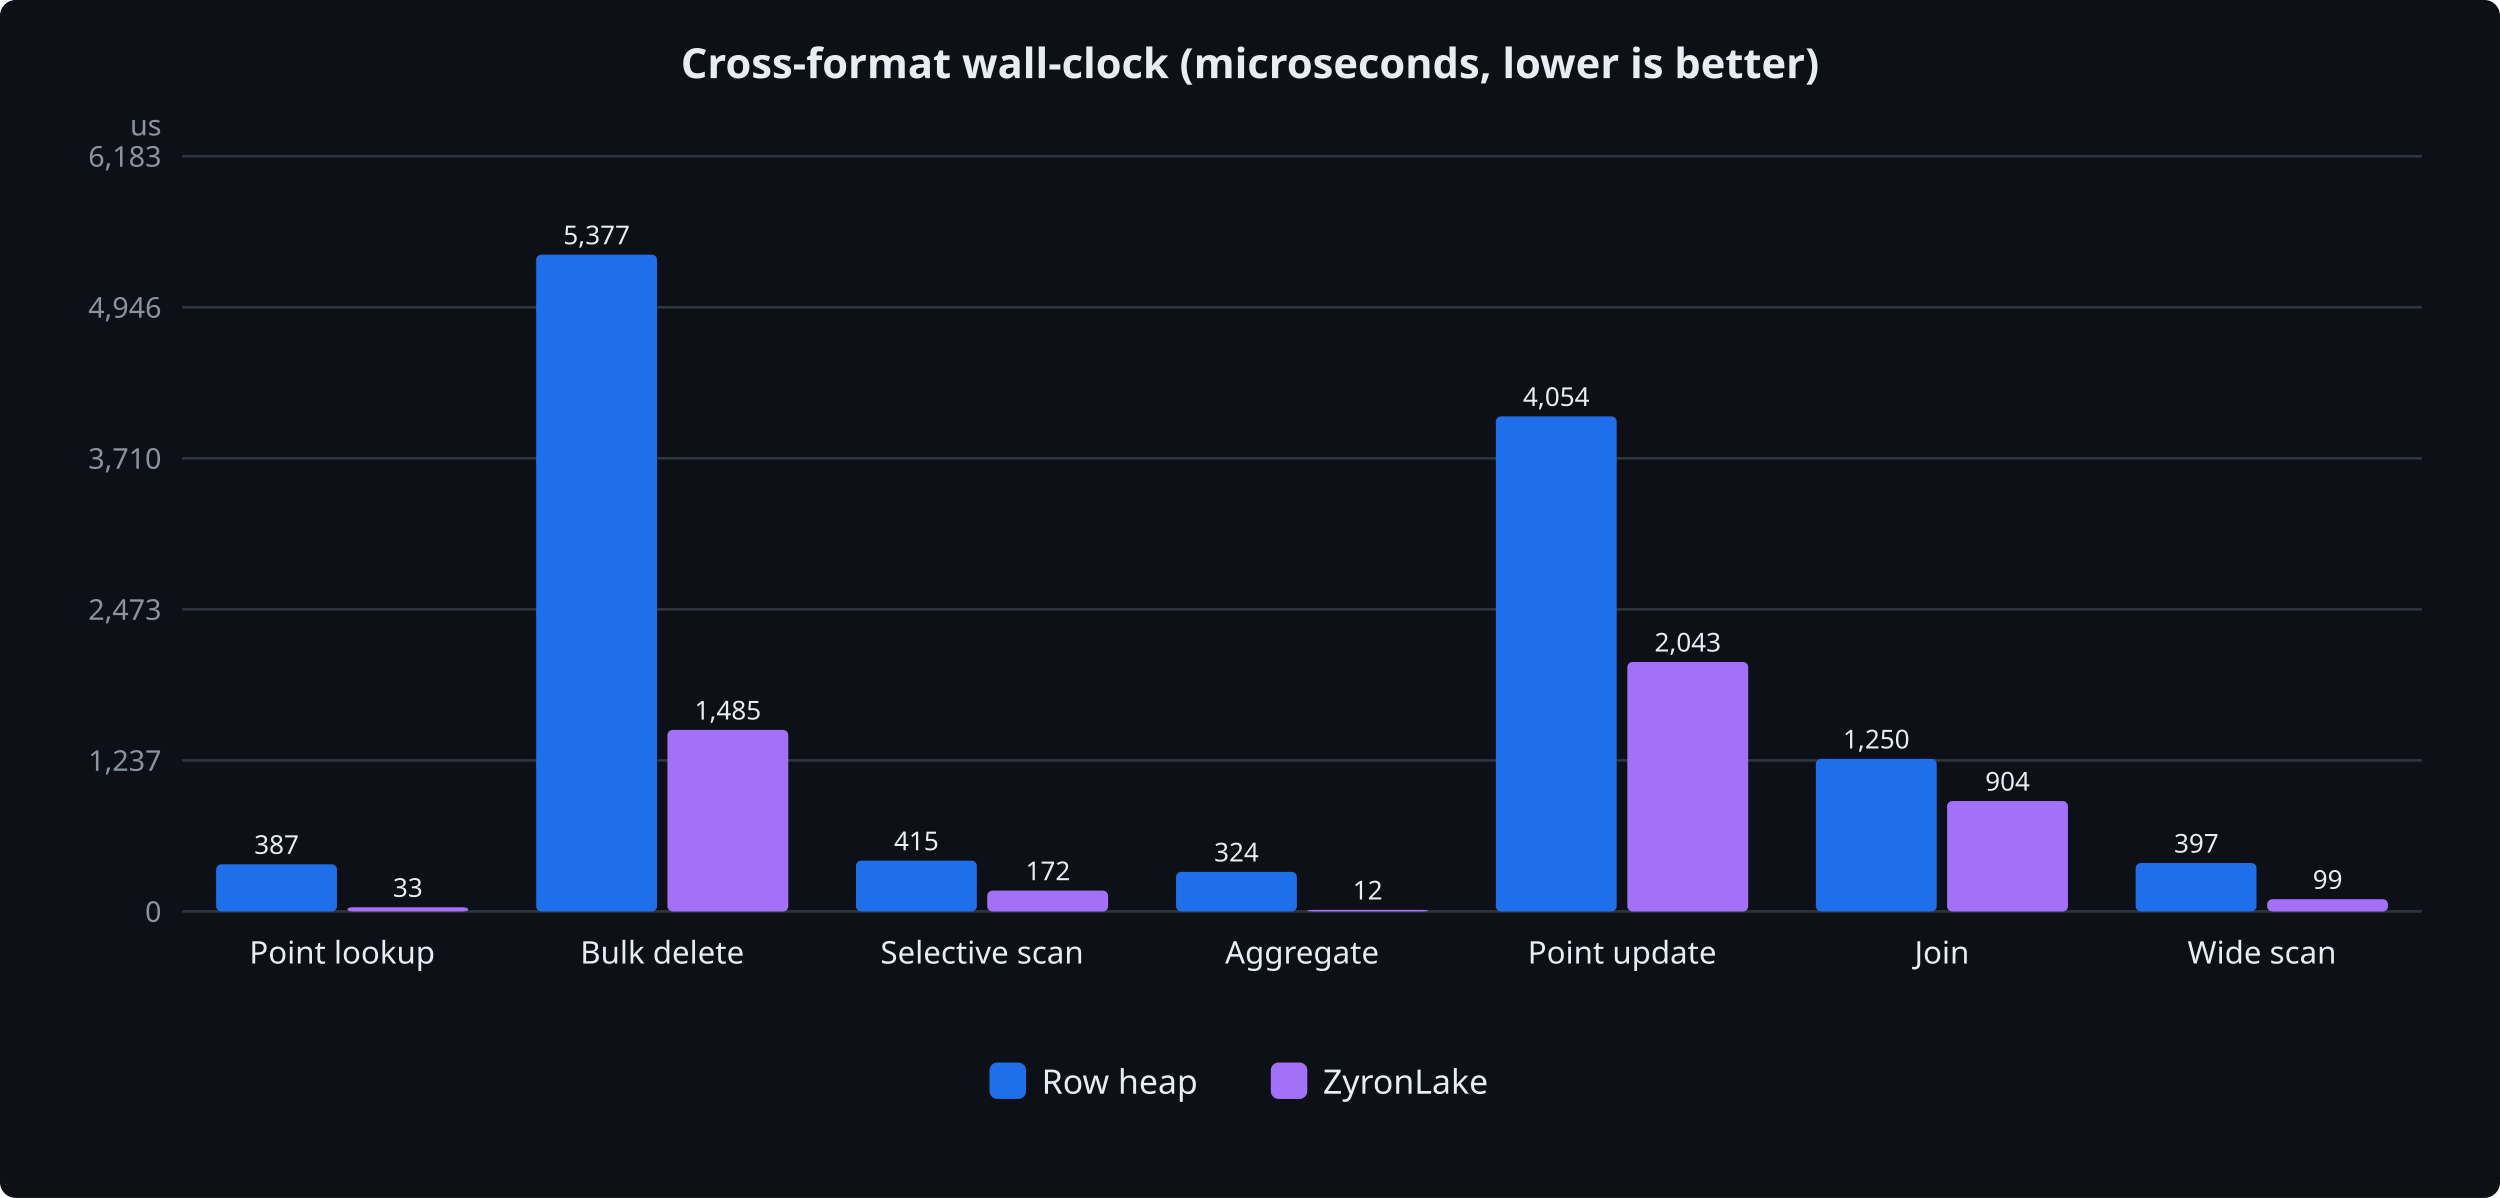
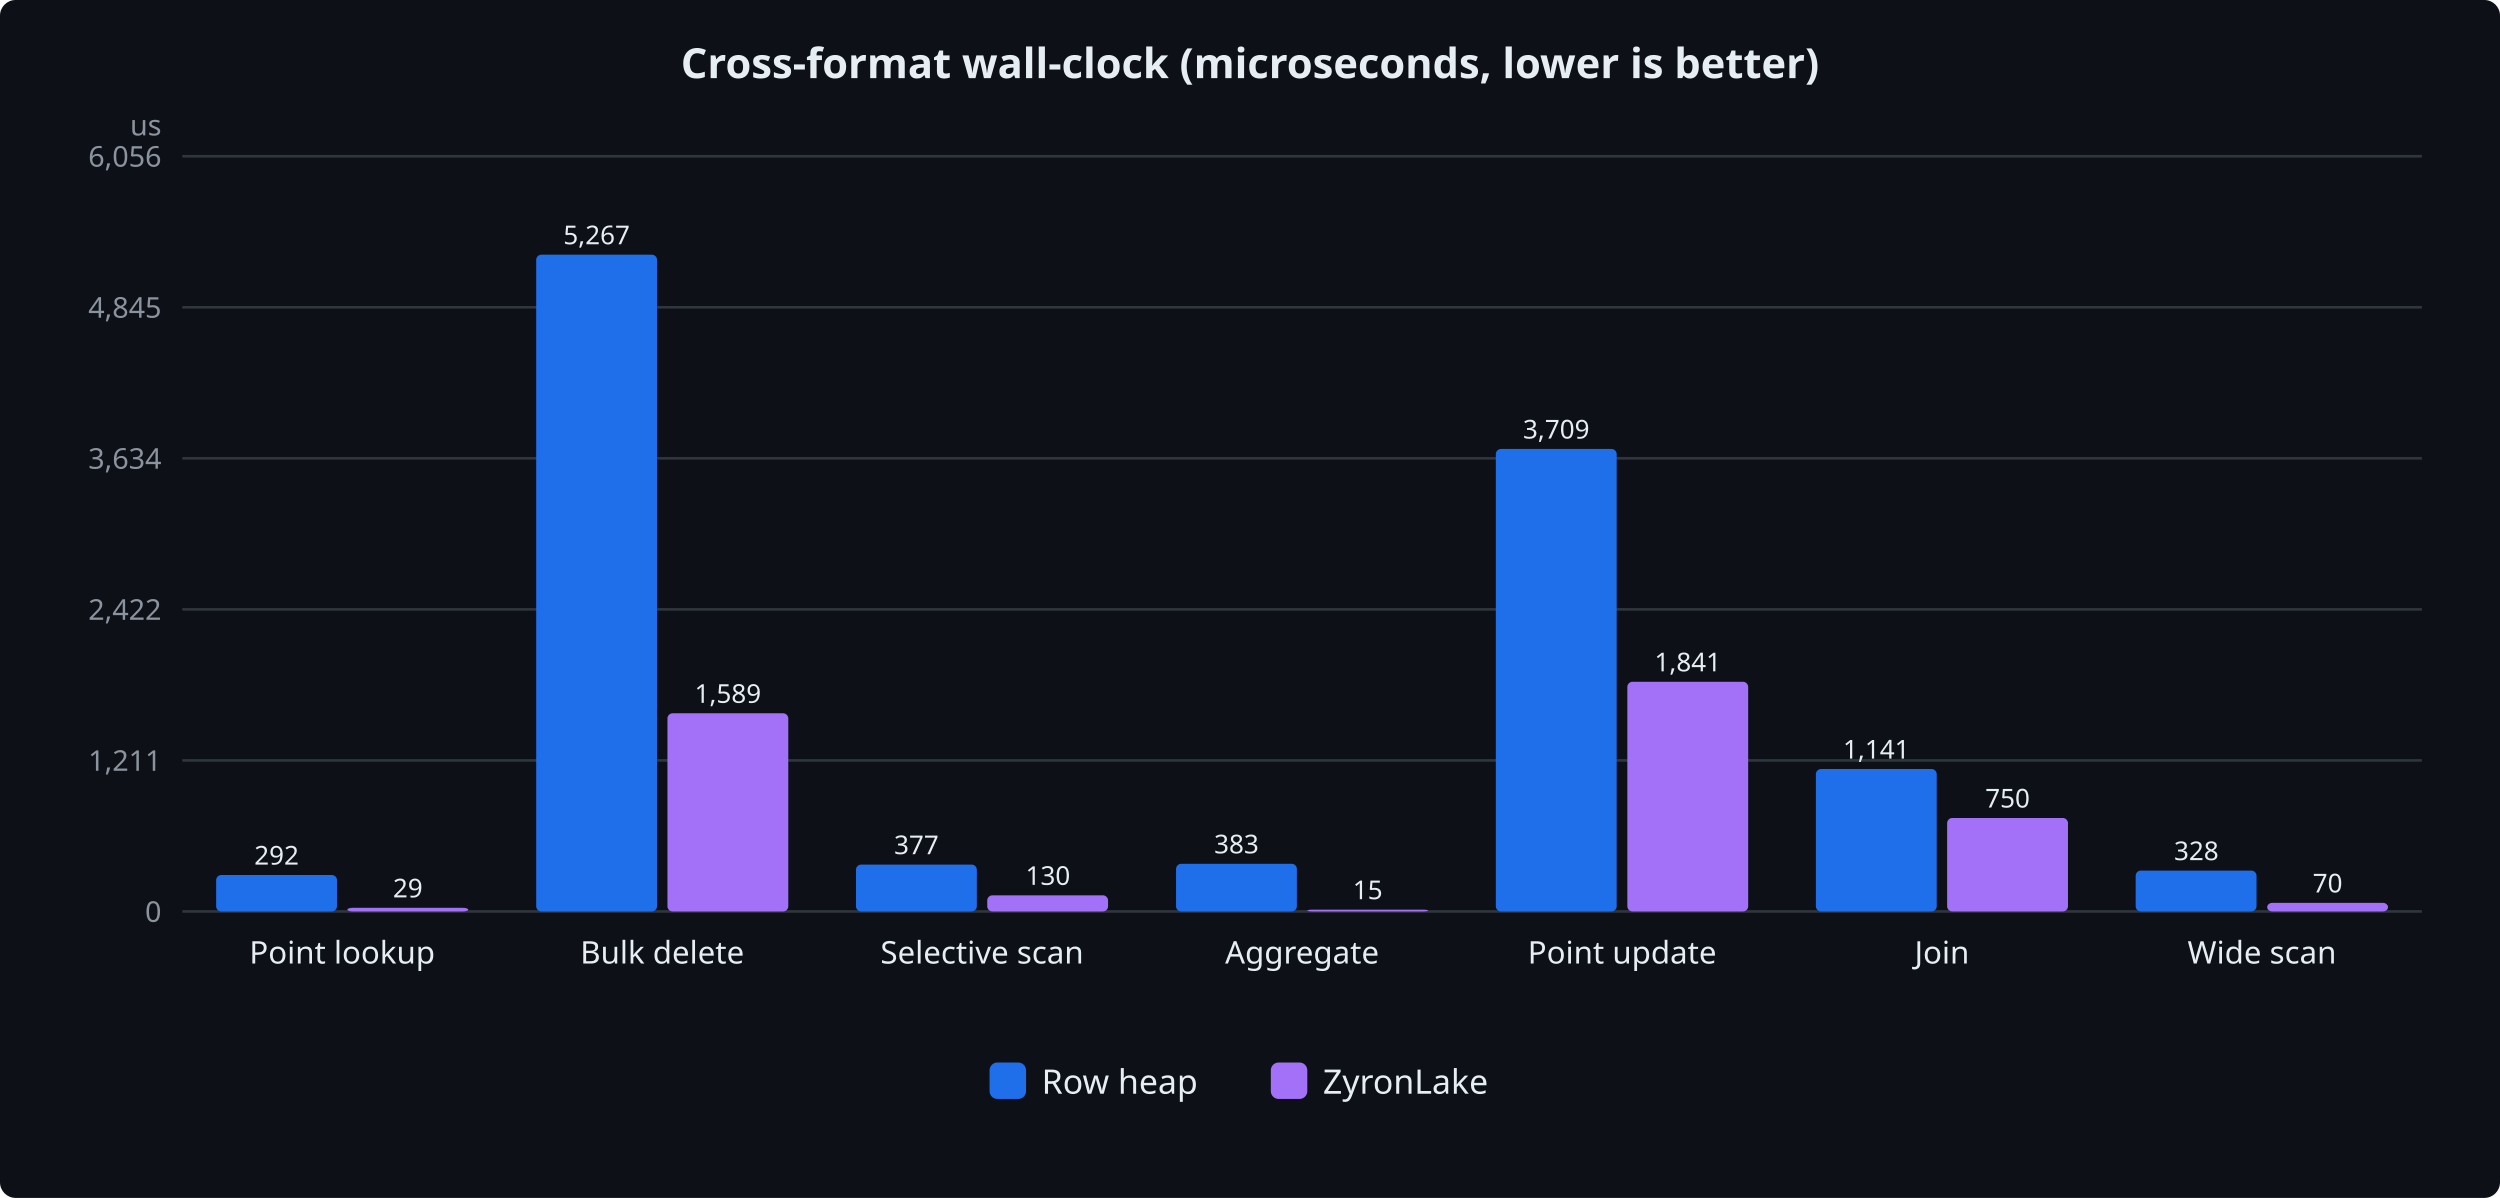
<svg xmlns="http://www.w3.org/2000/svg" viewBox="0 0 960 460" width="100%" font-family="ui-sans-serif, system-ui, sans-serif">
  <rect width="960" height="460" fill="#0d1117" rx="6" />
  <text x="480.0" y="30" text-anchor="middle" fill="#e6edf3" font-size="16" font-weight="600">Cross-format wall-clock (microseconds, lower is better)</text>
  <line x1="70" y1="350.0" x2="930" y2="350.0" stroke="#30363d" stroke-width="1" />
  <text x="62" y="354.0" text-anchor="end" fill="#8b949e" font-size="11">0</text>
  <line x1="70" y1="292.0" x2="930" y2="292.0" stroke="#30363d" stroke-width="1" />
-   <text x="62" y="296.0" text-anchor="end" fill="#8b949e" font-size="11">1,237</text>
+   <text x="62" y="296.0" text-anchor="end" fill="#8b949e" font-size="11">1,211</text>
  <line x1="70" y1="234.0" x2="930" y2="234.0" stroke="#30363d" stroke-width="1" />
-   <text x="62" y="238.0" text-anchor="end" fill="#8b949e" font-size="11">2,473</text>
+   <text x="62" y="238.0" text-anchor="end" fill="#8b949e" font-size="11">2,422</text>
  <line x1="70" y1="176.0" x2="930" y2="176.0" stroke="#30363d" stroke-width="1" />
-   <text x="62" y="180.0" text-anchor="end" fill="#8b949e" font-size="11">3,710</text>
+   <text x="62" y="180.0" text-anchor="end" fill="#8b949e" font-size="11">3,634</text>
  <line x1="70" y1="118.0" x2="930" y2="118.0" stroke="#30363d" stroke-width="1" />
-   <text x="62" y="122.0" text-anchor="end" fill="#8b949e" font-size="11">4,946</text>
+   <text x="62" y="122.0" text-anchor="end" fill="#8b949e" font-size="11">4,845</text>
  <line x1="70" y1="60.0" x2="930" y2="60.0" stroke="#30363d" stroke-width="1" />
-   <text x="62" y="64.0" text-anchor="end" fill="#8b949e" font-size="11">6,183</text>
+   <text x="62" y="64.0" text-anchor="end" fill="#8b949e" font-size="11">6,056</text>
  <text x="62" y="52" text-anchor="end" fill="#8b949e" font-size="11">us</text>
-   <rect x="83.0" y="331.9" width="46.4" height="18.1" fill="#1f6feb" rx="2" />
-   <text x="106.2" y="327.9" text-anchor="middle" fill="#e6edf3" font-size="10">387</text>
-   <rect x="133.4" y="348.4" width="46.4" height="1.6" fill="#a371f7" rx="2" />
-   <text x="156.6" y="344.4" text-anchor="middle" fill="#e6edf3" font-size="10">33</text>
+   <rect x="83.0" y="336.0" width="46.4" height="14.0" fill="#1f6feb" rx="2" />
+   <text x="106.2" y="332.0" text-anchor="middle" fill="#e6edf3" font-size="10">292</text>
+   <rect x="133.4" y="348.6" width="46.4" height="1.4" fill="#a371f7" rx="2" />
+   <text x="156.6" y="344.6" text-anchor="middle" fill="#e6edf3" font-size="10">29</text>
  <text x="131.4" y="370" text-anchor="middle" fill="#e6edf3" font-size="12">Point lookup</text>
  <rect x="205.9" y="97.8" width="46.4" height="252.2" fill="#1f6feb" rx="2" />
-   <text x="229.1" y="93.8" text-anchor="middle" fill="#e6edf3" font-size="10">5,377</text>
-   <rect x="256.3" y="280.3" width="46.4" height="69.7" fill="#a371f7" rx="2" />
-   <text x="279.5" y="276.3" text-anchor="middle" fill="#e6edf3" font-size="10">1,485</text>
+   <text x="229.1" y="93.8" text-anchor="middle" fill="#e6edf3" font-size="10">5,267</text>
+   <rect x="256.3" y="273.9" width="46.4" height="76.1" fill="#a371f7" rx="2" />
+   <text x="279.5" y="269.9" text-anchor="middle" fill="#e6edf3" font-size="10">1,589</text>
  <text x="254.3" y="370" text-anchor="middle" fill="#e6edf3" font-size="12">Bulk delete</text>
-   <rect x="328.7" y="330.5" width="46.4" height="19.5" fill="#1f6feb" rx="2" />
-   <text x="351.9" y="326.5" text-anchor="middle" fill="#e6edf3" font-size="10">415</text>
-   <rect x="379.1" y="342.0" width="46.4" height="8.0" fill="#a371f7" rx="2" />
-   <text x="402.4" y="338.0" text-anchor="middle" fill="#e6edf3" font-size="10">172</text>
+   <rect x="328.7" y="332.0" width="46.4" height="18.0" fill="#1f6feb" rx="2" />
+   <text x="351.9" y="328.0" text-anchor="middle" fill="#e6edf3" font-size="10">377</text>
+   <rect x="379.1" y="343.8" width="46.4" height="6.2" fill="#a371f7" rx="2" />
+   <text x="402.4" y="339.8" text-anchor="middle" fill="#e6edf3" font-size="10">130</text>
  <text x="377.1" y="370" text-anchor="middle" fill="#e6edf3" font-size="12">Selective scan</text>
-   <rect x="451.6" y="334.8" width="46.4" height="15.2" fill="#1f6feb" rx="2" />
-   <text x="474.8" y="330.8" text-anchor="middle" fill="#e6edf3" font-size="10">324</text>
-   <rect x="502.0" y="349.4" width="46.4" height="0.6" fill="#a371f7" rx="2" />
-   <text x="525.2" y="345.4" text-anchor="middle" fill="#e6edf3" font-size="10">12</text>
+   <rect x="451.6" y="331.7" width="46.4" height="18.3" fill="#1f6feb" rx="2" />
+   <text x="474.8" y="327.7" text-anchor="middle" fill="#e6edf3" font-size="10">383</text>
+   <rect x="502.0" y="349.3" width="46.4" height="0.7" fill="#a371f7" rx="2" />
+   <text x="525.2" y="345.3" text-anchor="middle" fill="#e6edf3" font-size="10">15</text>
  <text x="500.0" y="370" text-anchor="middle" fill="#e6edf3" font-size="12">Aggregate</text>
-   <rect x="574.4" y="159.9" width="46.4" height="190.1" fill="#1f6feb" rx="2" />
-   <text x="597.6" y="155.9" text-anchor="middle" fill="#e6edf3" font-size="10">4,054</text>
-   <rect x="624.9" y="254.2" width="46.4" height="95.8" fill="#a371f7" rx="2" />
-   <text x="648.1" y="250.2" text-anchor="middle" fill="#e6edf3" font-size="10">2,043</text>
+   <rect x="574.4" y="172.4" width="46.4" height="177.6" fill="#1f6feb" rx="2" />
+   <text x="597.6" y="168.4" text-anchor="middle" fill="#e6edf3" font-size="10">3,709</text>
+   <rect x="624.9" y="261.8" width="46.4" height="88.2" fill="#a371f7" rx="2" />
+   <text x="648.1" y="257.8" text-anchor="middle" fill="#e6edf3" font-size="10">1,841</text>
  <text x="622.9" y="370" text-anchor="middle" fill="#e6edf3" font-size="12">Point update</text>
-   <rect x="697.3" y="291.4" width="46.4" height="58.6" fill="#1f6feb" rx="2" />
-   <text x="720.5" y="287.4" text-anchor="middle" fill="#e6edf3" font-size="10">1,250</text>
-   <rect x="747.7" y="307.6" width="46.4" height="42.4" fill="#a371f7" rx="2" />
-   <text x="770.9" y="303.6" text-anchor="middle" fill="#e6edf3" font-size="10">904</text>
+   <rect x="697.3" y="295.3" width="46.4" height="54.7" fill="#1f6feb" rx="2" />
+   <text x="720.5" y="291.3" text-anchor="middle" fill="#e6edf3" font-size="10">1,141</text>
+   <rect x="747.7" y="314.1" width="46.4" height="35.9" fill="#a371f7" rx="2" />
+   <text x="770.9" y="310.1" text-anchor="middle" fill="#e6edf3" font-size="10">750</text>
  <text x="745.7" y="370" text-anchor="middle" fill="#e6edf3" font-size="12">Join</text>
-   <rect x="820.1" y="331.4" width="46.4" height="18.6" fill="#1f6feb" rx="2" />
-   <text x="843.4" y="327.4" text-anchor="middle" fill="#e6edf3" font-size="10">397</text>
-   <rect x="870.6" y="345.3" width="46.4" height="4.7" fill="#a371f7" rx="2" />
-   <text x="893.8" y="341.3" text-anchor="middle" fill="#e6edf3" font-size="10">99</text>
+   <rect x="820.1" y="334.3" width="46.4" height="15.7" fill="#1f6feb" rx="2" />
+   <text x="843.4" y="330.3" text-anchor="middle" fill="#e6edf3" font-size="10">328</text>
+   <rect x="870.6" y="346.7" width="46.4" height="3.3" fill="#a371f7" rx="2" />
+   <text x="893.8" y="342.7" text-anchor="middle" fill="#e6edf3" font-size="10">70</text>
  <text x="868.6" y="370" text-anchor="middle" fill="#e6edf3" font-size="12">Wide scan</text>
  <rect x="380.0" y="408.0" width="14" height="14" fill="#1f6feb" rx="3" />
  <text x="400.0" y="420.0" fill="#e6edf3" font-size="13">Row heap</text>
  <rect x="488.0" y="408.0" width="14" height="14" fill="#a371f7" rx="3" />
  <text x="508.0" y="420.0" fill="#e6edf3" font-size="13">ZyronLake</text>
</svg>
